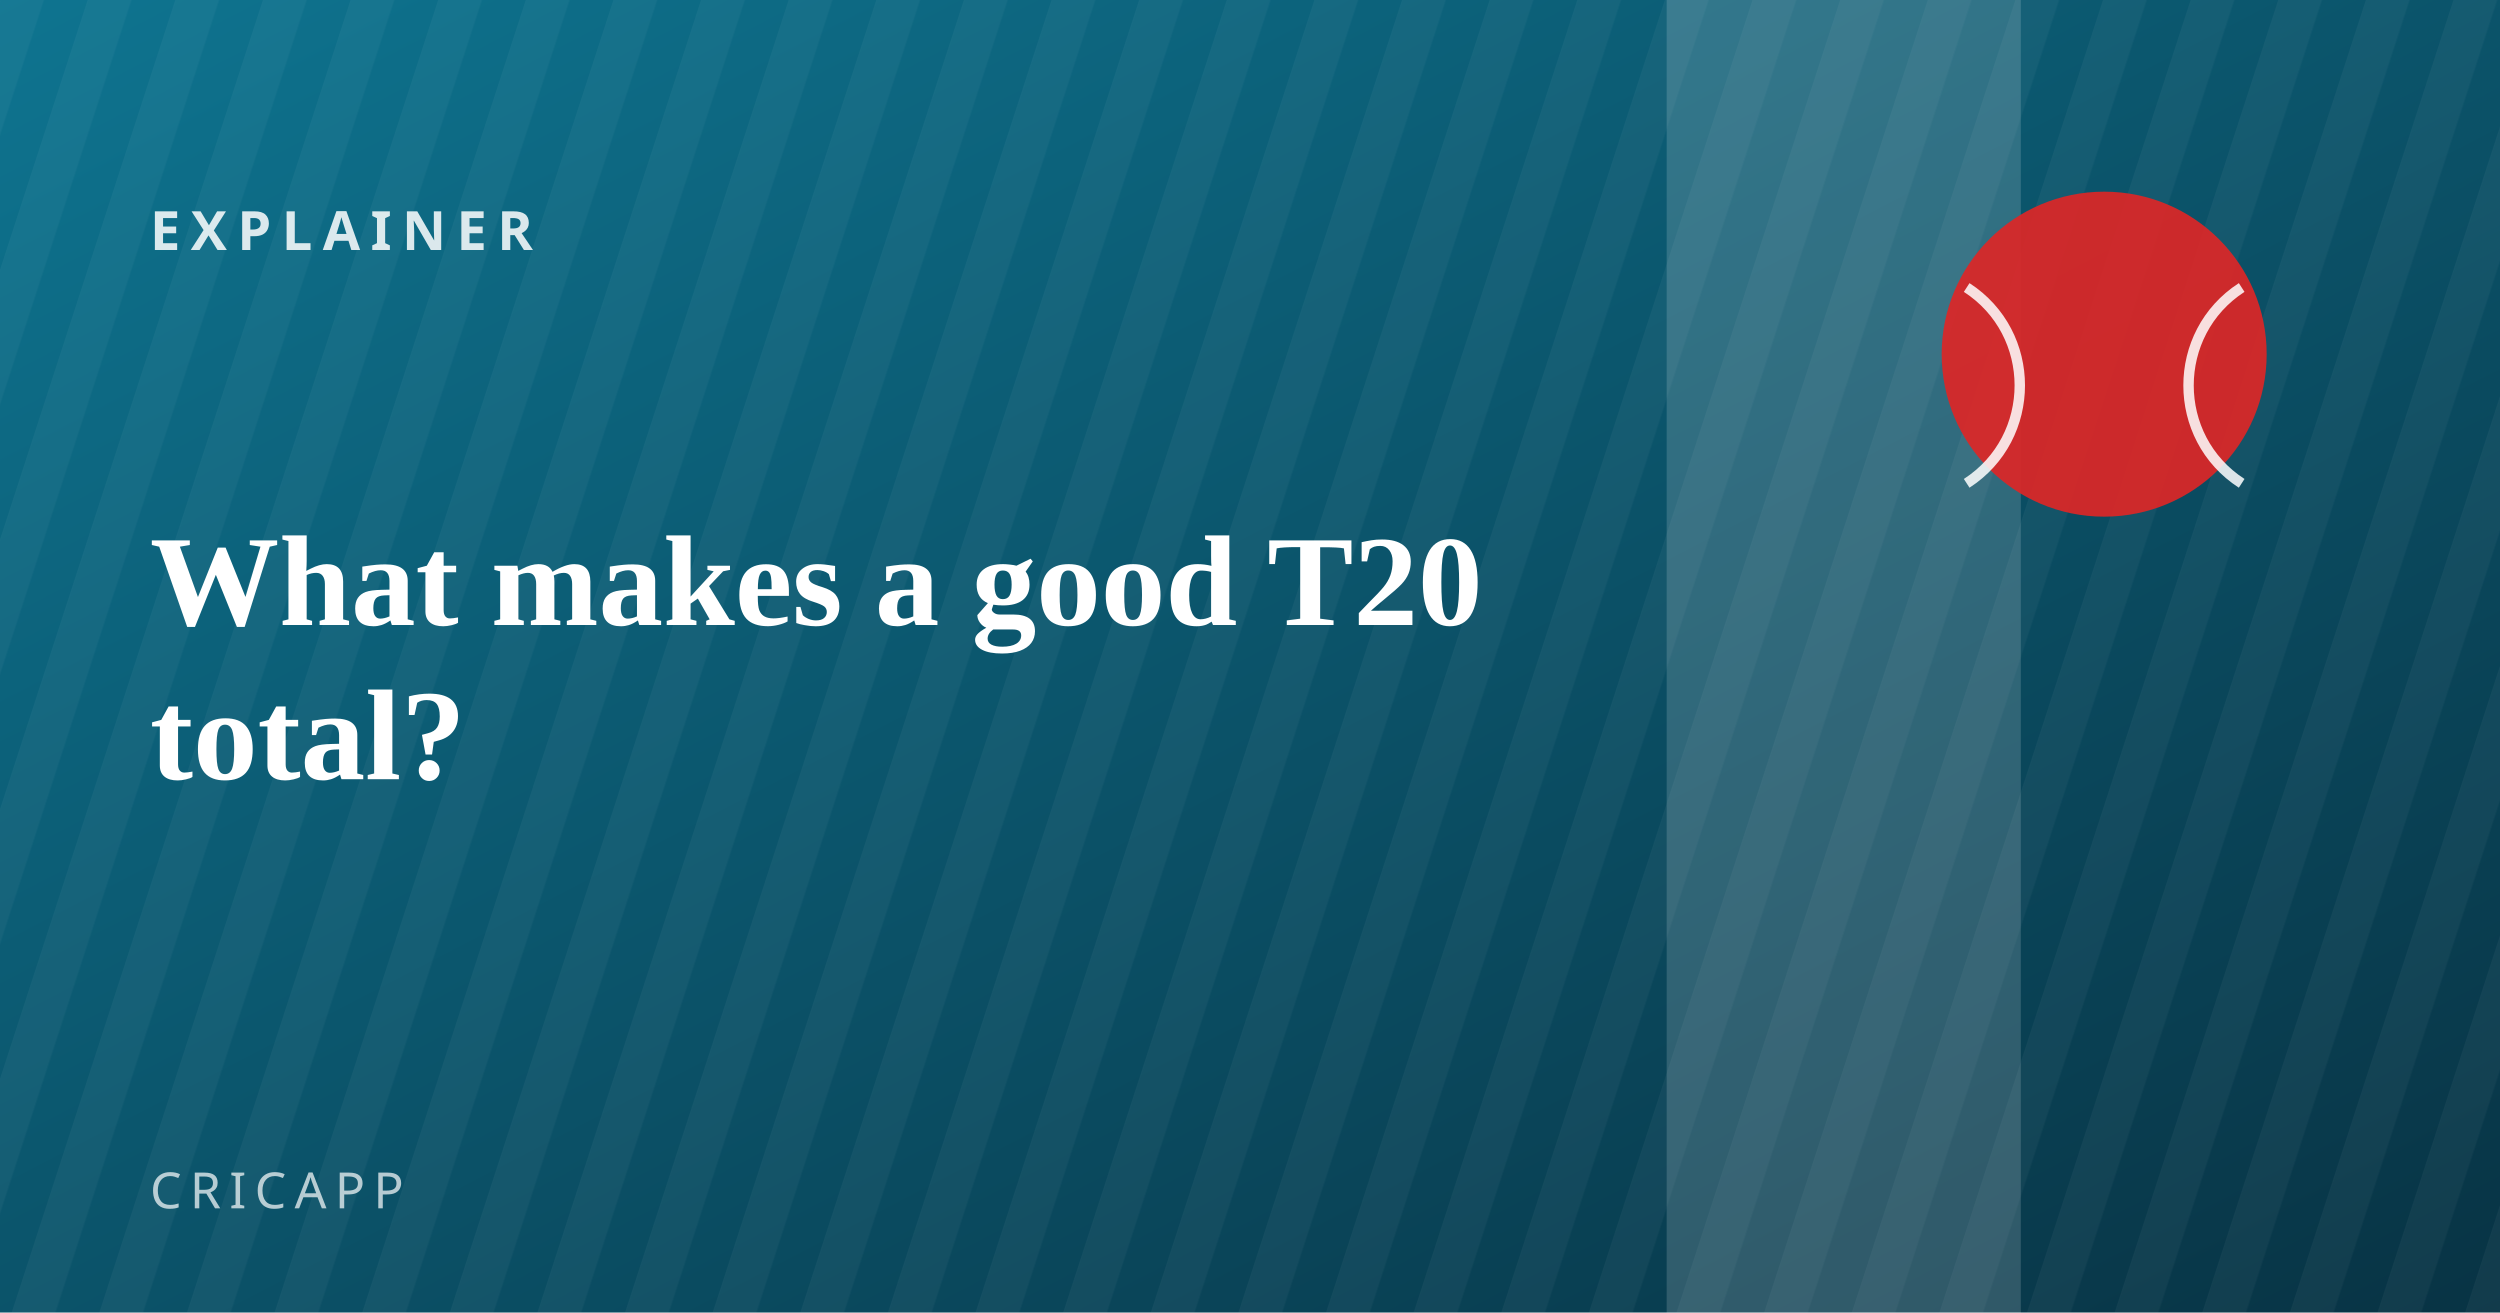
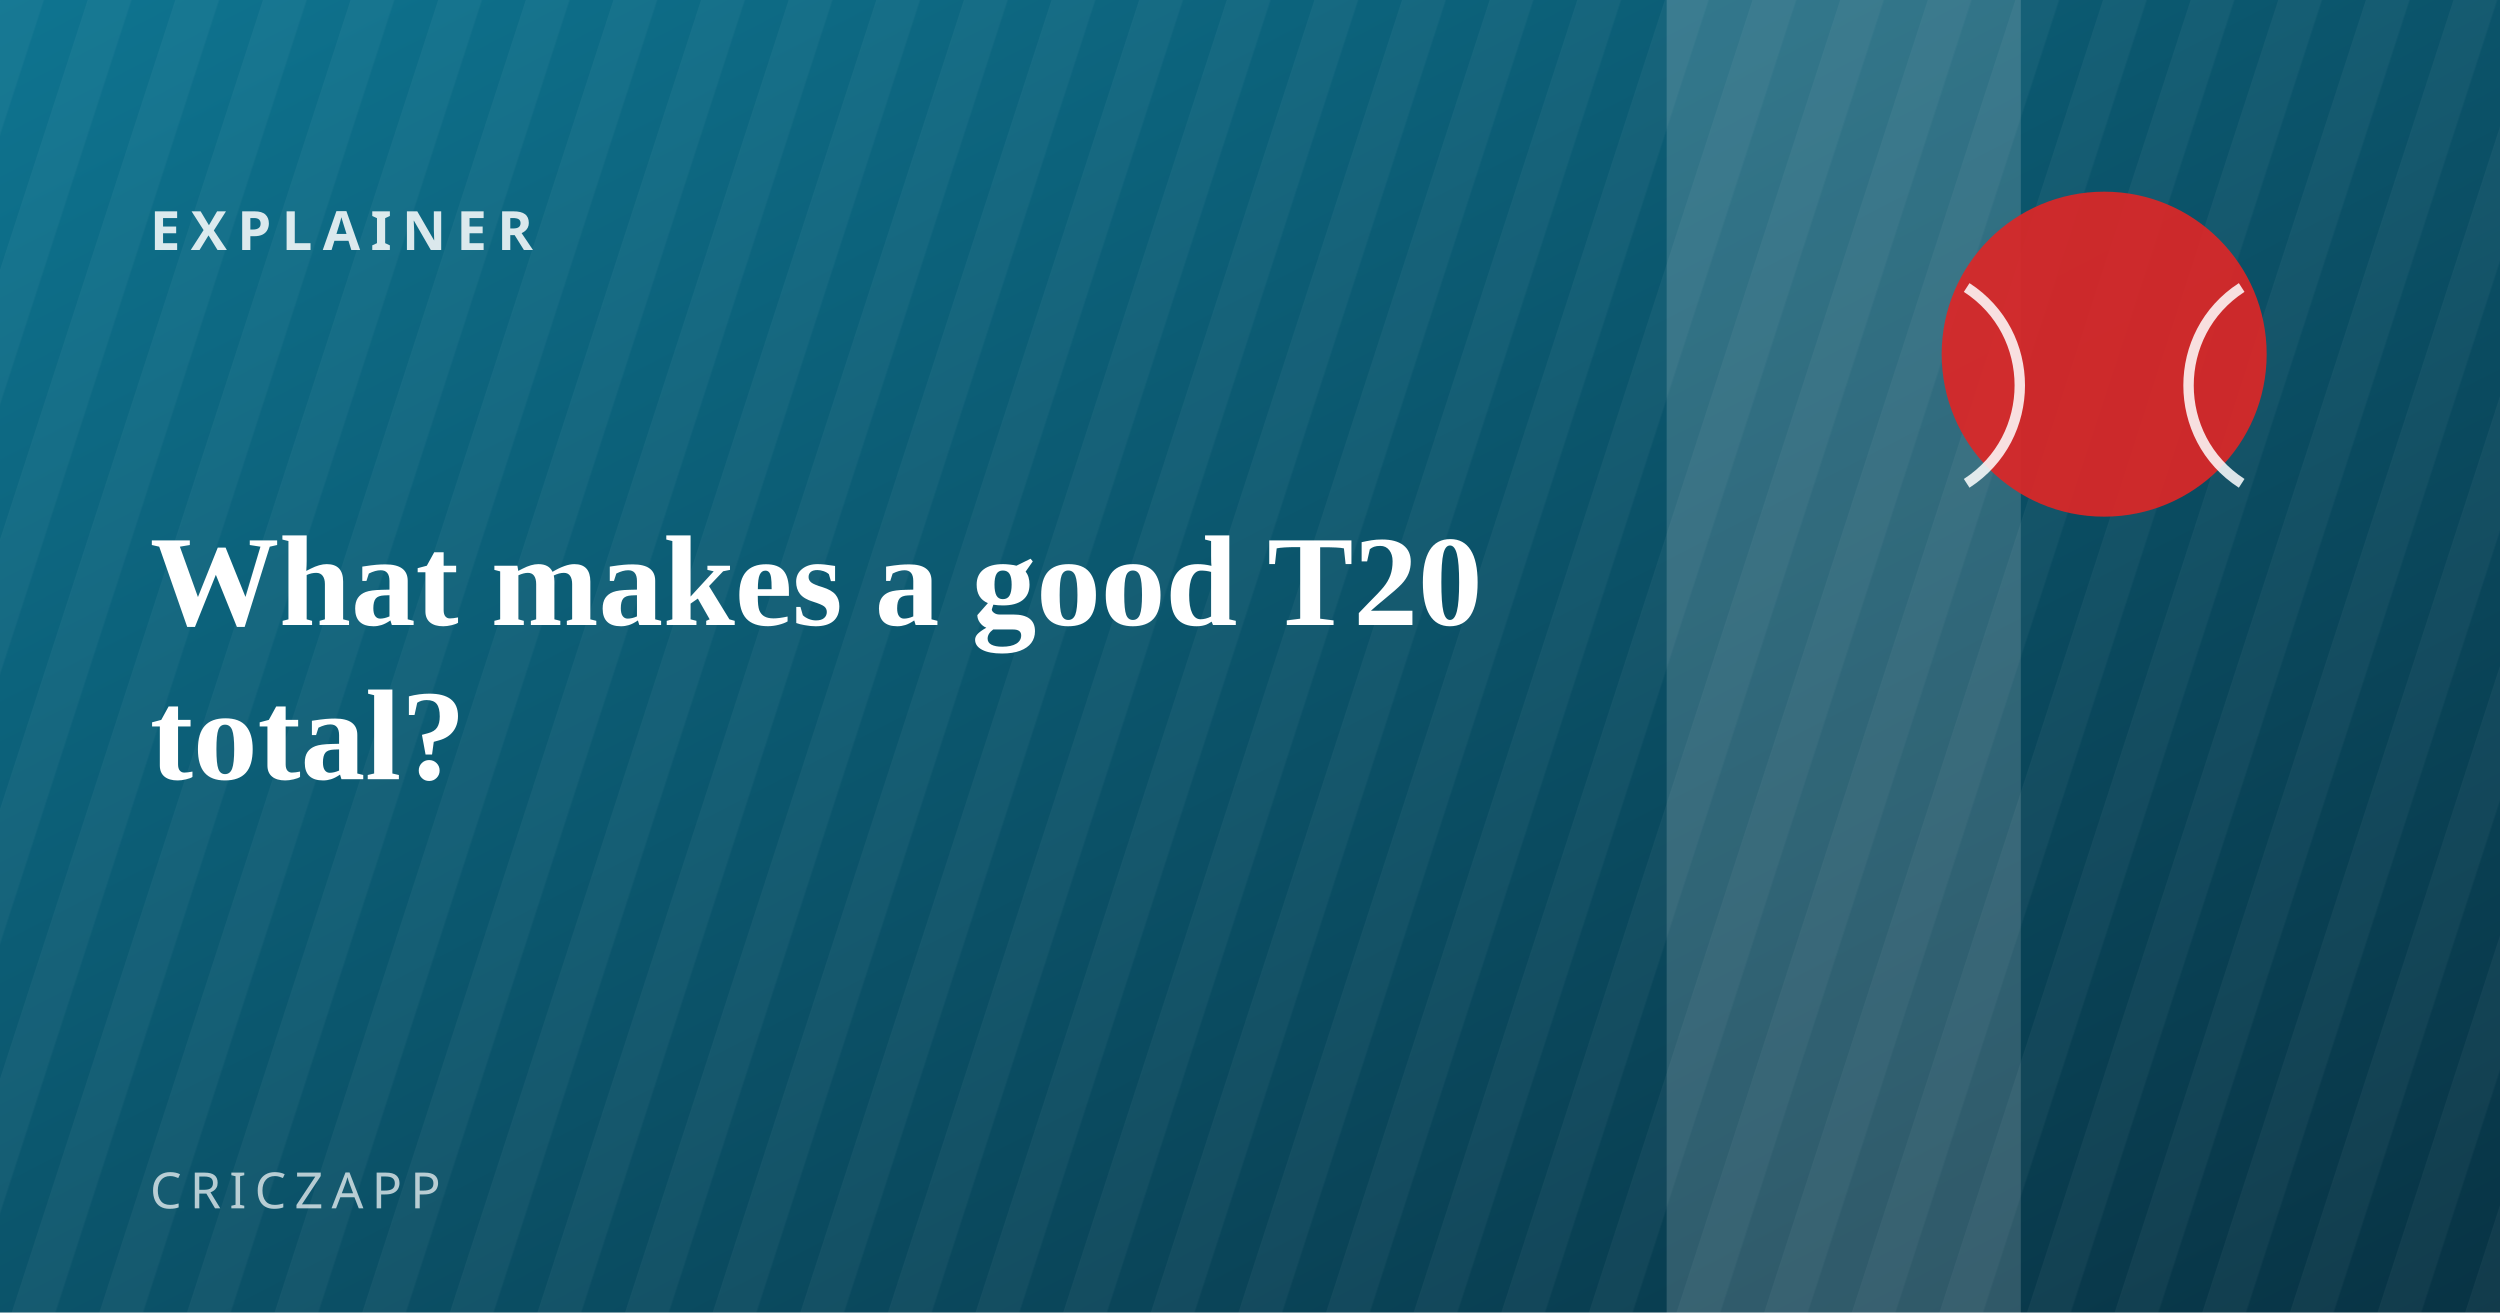
<svg xmlns="http://www.w3.org/2000/svg" viewBox="0 0 1200 630" role="img" aria-label="What makes a good T20 total?">
  <defs>
    <linearGradient id="g" x1="0" y1="0" x2="1" y2="1">
      <stop offset="0" stop-color="#0e7490" />
      <stop offset="1" stop-color="#083344" />
    </linearGradient>
    <pattern id="s" width="40" height="40" patternUnits="userSpaceOnUse" patternTransform="rotate(18)">
      <rect width="20" height="40" fill="#ffffff" opacity="0.04" />
    </pattern>
  </defs>
  <rect width="1200" height="630" fill="url(#g)" />
  <rect width="1200" height="630" fill="url(#s)" />
  <g opacity="0.16">
    <rect x="800" y="-40" width="170" height="760" rx="14" fill="#fff" />
    <rect x="858" y="40" width="54" height="8" fill="#fff" />
    <rect x="858" y="560" width="54" height="8" fill="#fff" />
  </g>
  <circle cx="1010" cy="170" r="78" fill="#dc2626" opacity="0.92" />
  <path d="M944 138c34 22 34 72 0 94M1076 138c-34 22-34 72 0 94" stroke="#fff" stroke-width="5" fill="none" opacity="0.85" />
  <text x="72" y="120" font-family="system-ui, sans-serif" font-size="26" font-weight="700" letter-spacing="5" fill="#ffffff" opacity="0.85">EXPLAINER</text>
  <text x="72" y="300" font-family="Georgia, 'Times New Roman', serif" font-size="62" font-weight="700" fill="#ffffff">What makes a good T20</text>
  <text x="72" y="374" font-family="Georgia, 'Times New Roman', serif" font-size="62" font-weight="700" fill="#ffffff">total?</text>
-   <text x="72" y="580" font-family="system-ui, sans-serif" font-size="24" letter-spacing="4" fill="#ffffff" opacity="0.7">CRICAPP</text>
+   <text x="72" y="580" font-family="system-ui, sans-serif" font-size="24" letter-spacing="4" fill="#ffffff" opacity="0.7">CRICZAPP</text>
</svg>
